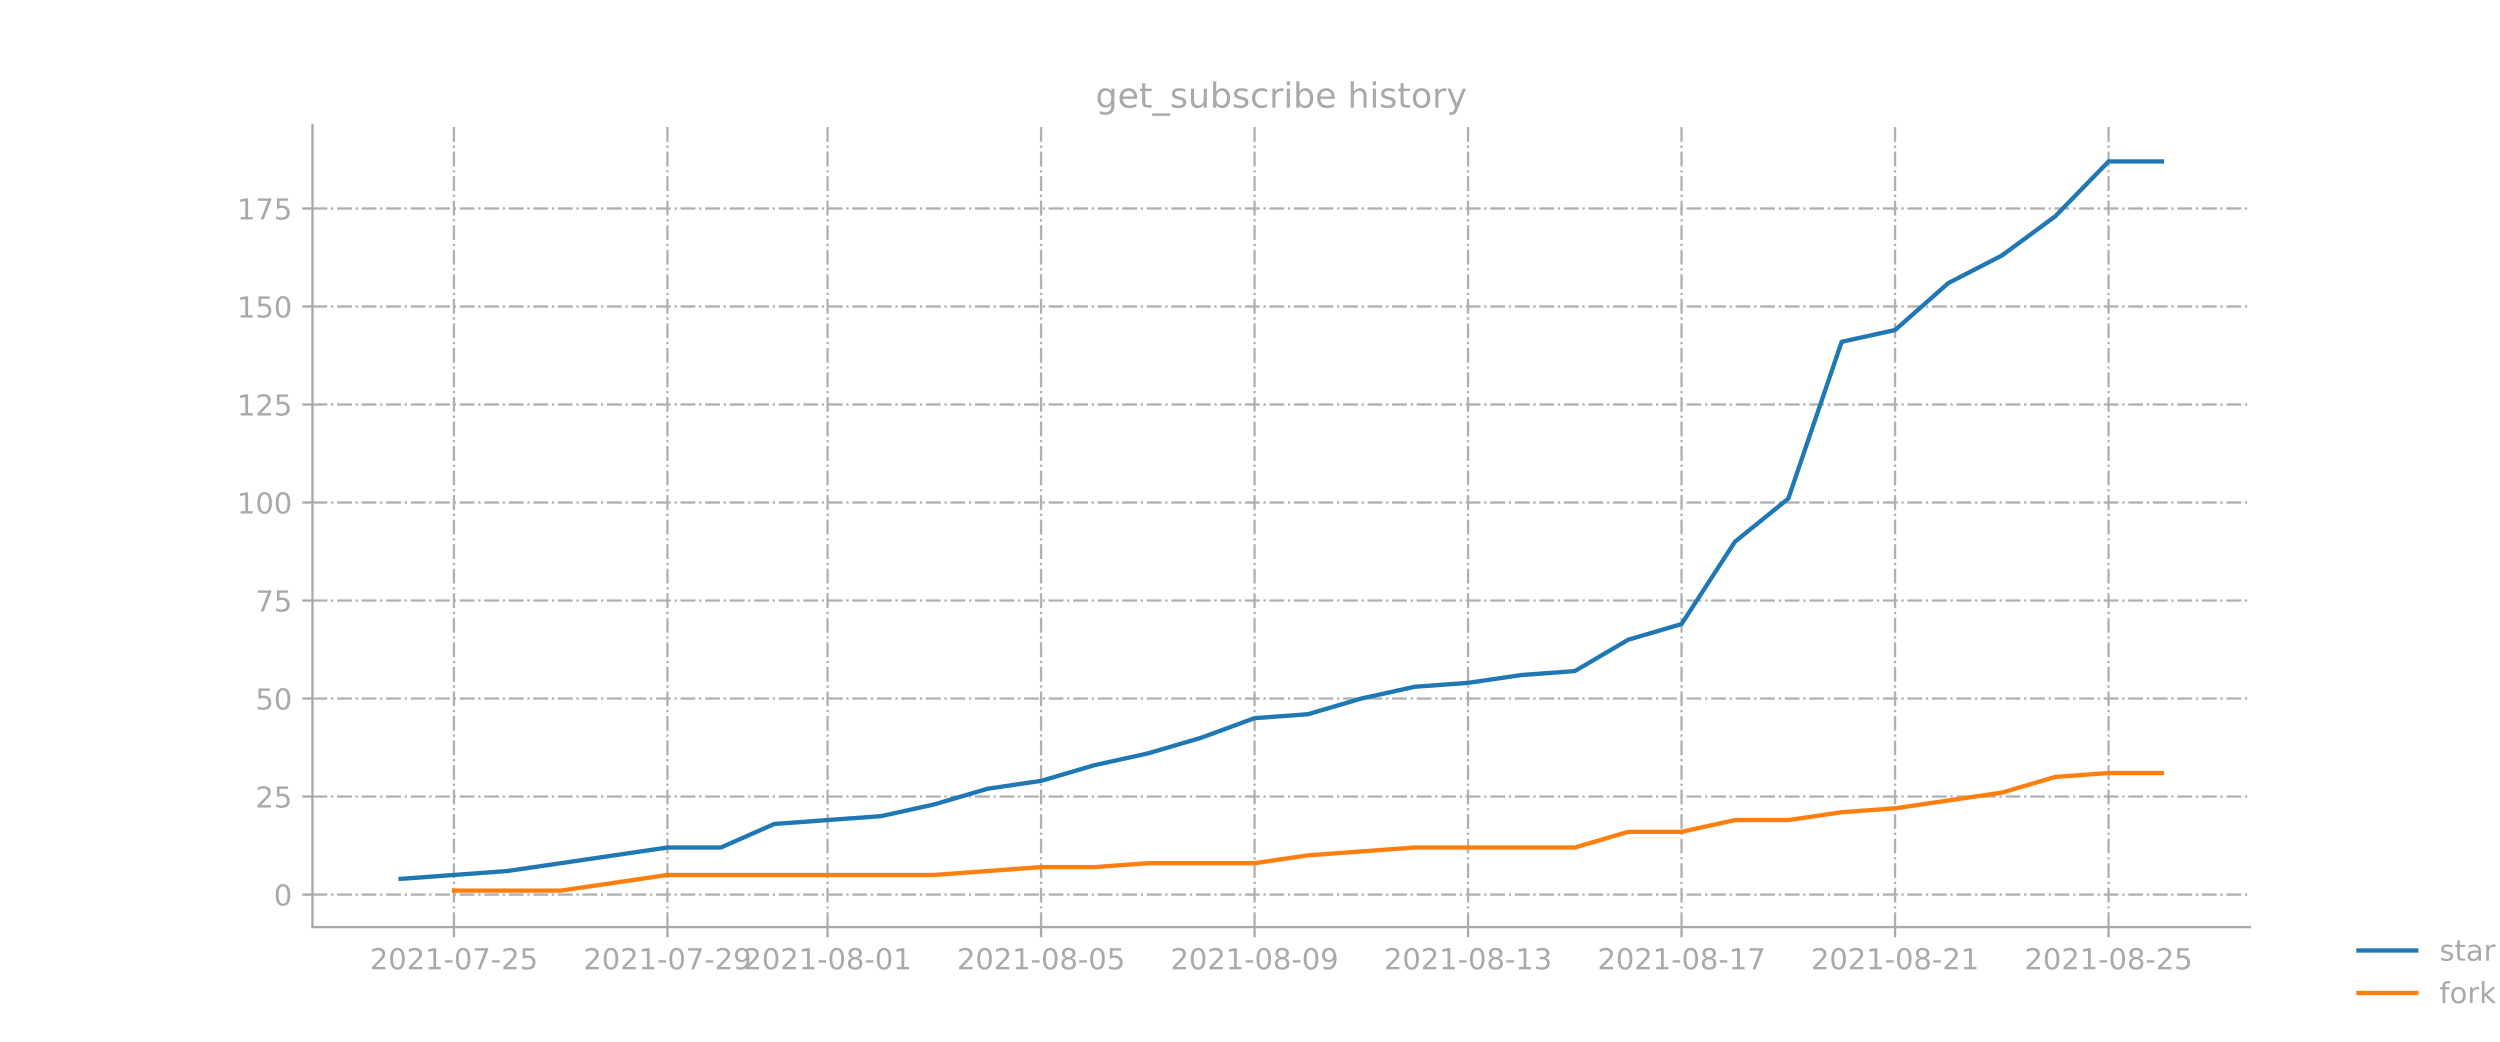
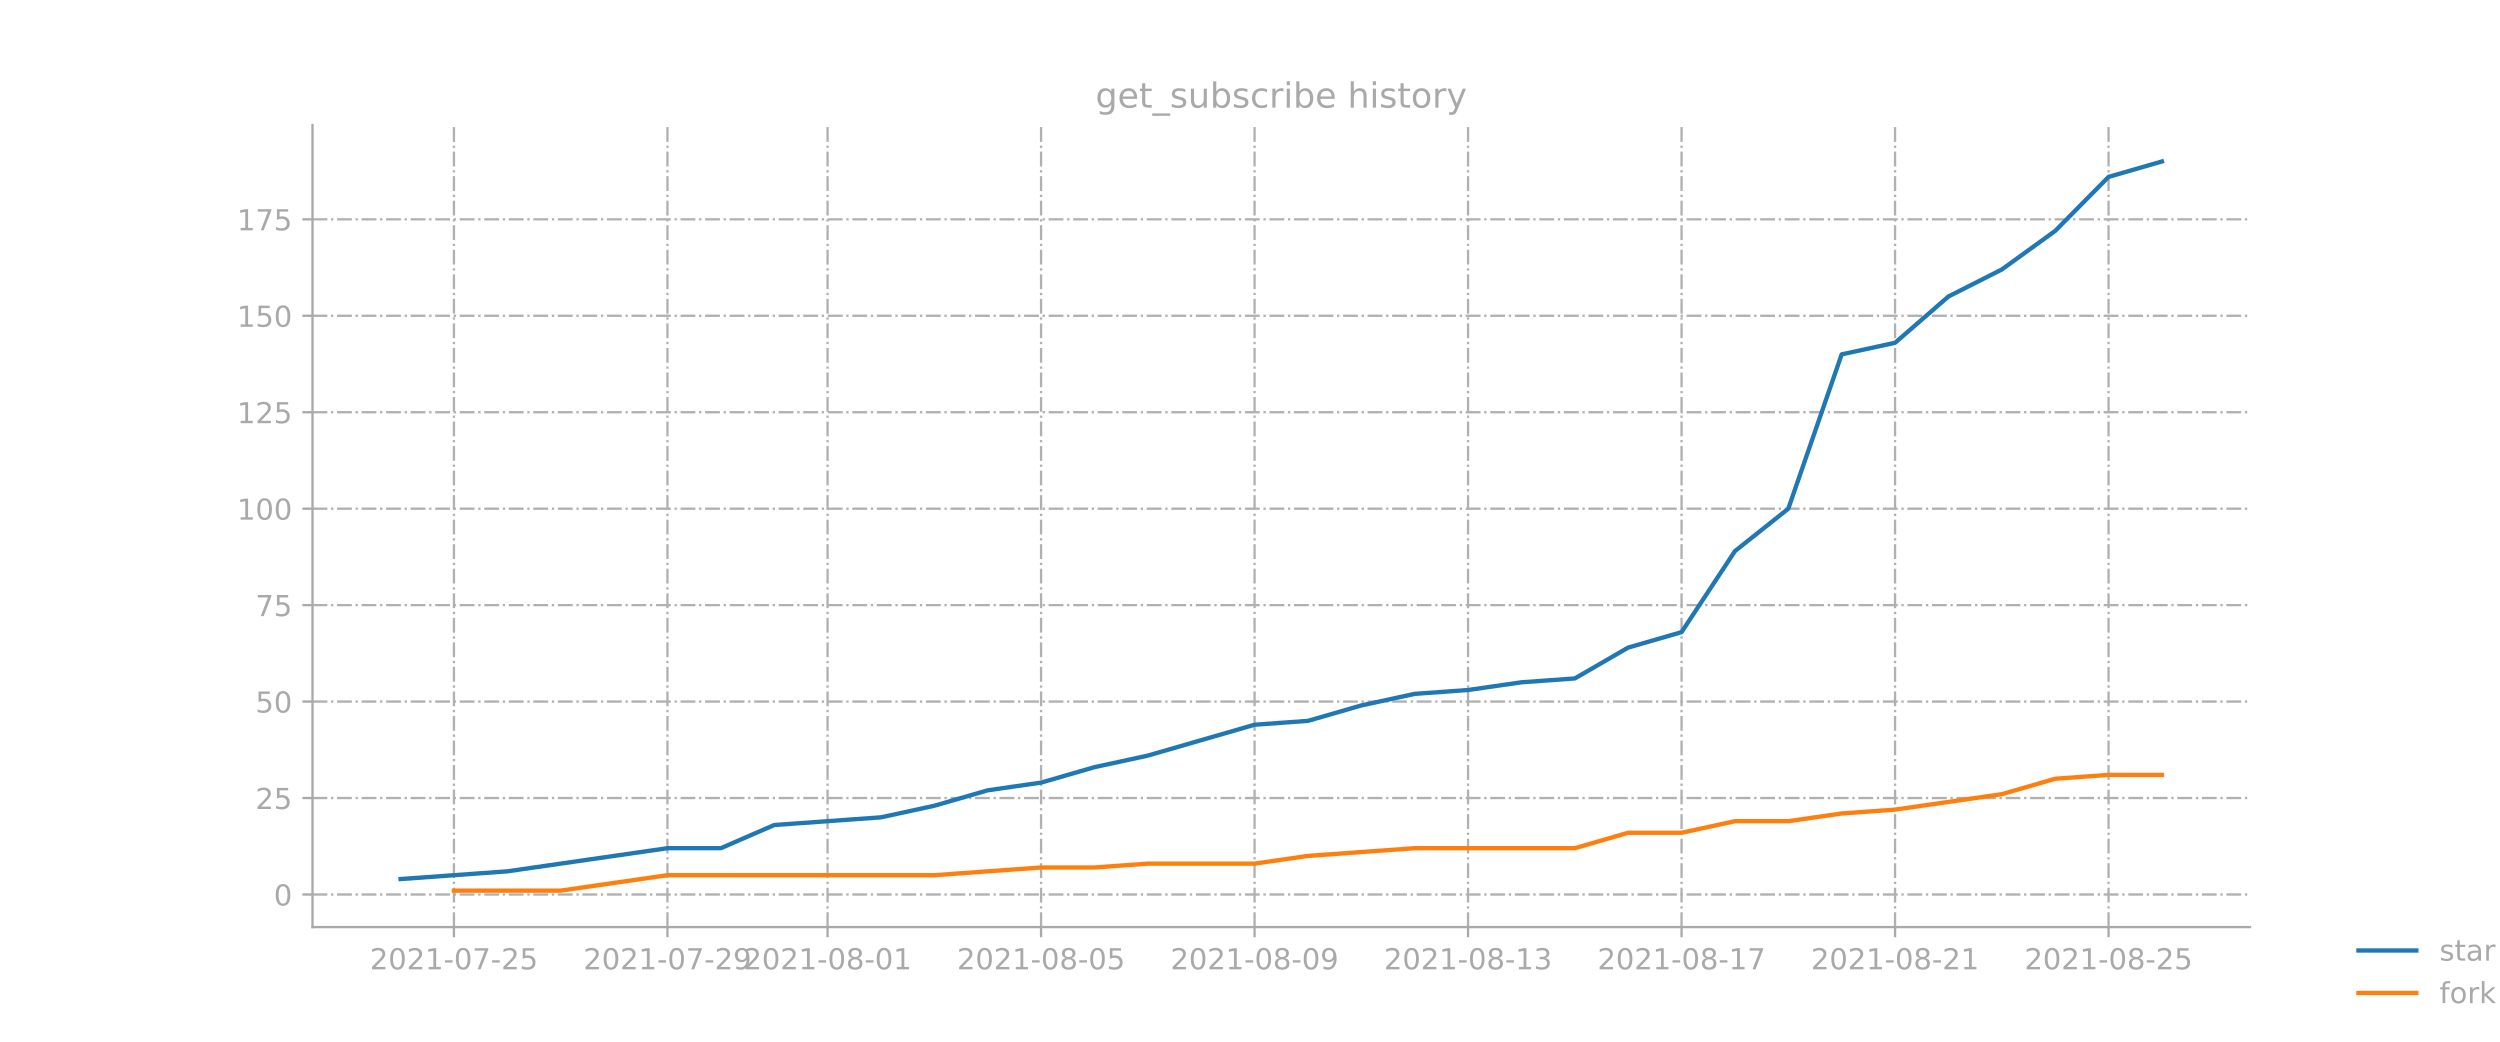
<svg xmlns="http://www.w3.org/2000/svg" xmlns:xlink="http://www.w3.org/1999/xlink" height="360pt" version="1.1" viewBox="0 0 864 360" width="864pt">
  <defs>
    <style type="text/css">*{stroke-linecap:butt;stroke-linejoin:round;}</style>
  </defs>
  <g id="figure_1">
    <g id="patch_1">
      <path d="M 0 360  L 864 360  L 864 0  L 0 0  z " style="fill:none;opacity:0;" />
    </g>
    <g id="axes_1">
      <g id="patch_2">
        <path d="M 108 320.4  L 777.6 320.4  L 777.6 43.2  L 108 43.2  z " style="fill:none;opacity:0;" />
      </g>
      <g id="matplotlib.axis_1">
        <g id="xtick_1">
          <g id="line2d_1">
-             <path clip-path="url(#p7a72e99bfc)" d="M 156.883 320.4  L 156.883 43.2  " style="fill:none;stroke:#b0b0b0;stroke-dasharray:5.12,1.28,0.8,1.28;stroke-dashoffset:0;stroke-width:0.8;" />
+             <path clip-path="url(#p83b223bb72)" d="M 156.883 320.4  L 156.883 43.2  " style="fill:none;stroke:#b0b0b0;stroke-dasharray:5.12,1.28,0.8,1.28;stroke-dashoffset:0;stroke-width:0.8;" />
          </g>
          <g id="line2d_2">
            <defs>
-               <path d="M 0 0  L 0 3.5  " id="mf88d650ae5" style="stroke:#a9a9a9;stroke-width:0.8;" />
+               <path d="M 0 0  L 0 3.5  " id="m79315381bb" style="stroke:#a9a9a9;stroke-width:0.8;" />
            </defs>
            <g>
-               <use style="fill:#a9a9a9;stroke:#a9a9a9;stroke-width:0.8;" x="156.883" xlink:href="#mf88d650ae5" y="320.4" />
+               <use style="fill:#a9a9a9;stroke:#a9a9a9;stroke-width:0.8;" x="156.883" xlink:href="#m79315381bb" y="320.4" />
            </g>
          </g>
          <g id="text_1">
            <g style="fill:#a9a9a9;" transform="translate(127.8248 334.9984)scale(0.1 -0.1)">
              <defs>
                <path d="M 1228 531  L 3431 531  L 3431 0  L 469 0  L 469 531  Q 828 903 1448 1529  Q 2069 2156 2228 2338  Q 2531 2678 2651 2914  Q 2772 3150 2772 3378  Q 2772 3750 2511 3984  Q 2250 4219 1831 4219  Q 1534 4219 1204 4116  Q 875 4013 500 3803  L 500 4441  Q 881 4594 1212 4672  Q 1544 4750 1819 4750  Q 2544 4750 2975 4387  Q 3406 4025 3406 3419  Q 3406 3131 3298 2873  Q 3191 2616 2906 2266  Q 2828 2175 2409 1742  Q 1991 1309 1228 531  z " id="DejaVuSans-32" transform="scale(0.015625)" />
                <path d="M 2034 4250  Q 1547 4250 1301 3770  Q 1056 3291 1056 2328  Q 1056 1369 1301 889  Q 1547 409 2034 409  Q 2525 409 2770 889  Q 3016 1369 3016 2328  Q 3016 3291 2770 3770  Q 2525 4250 2034 4250  z M 2034 4750  Q 2819 4750 3233 4129  Q 3647 3509 3647 2328  Q 3647 1150 3233 529  Q 2819 -91 2034 -91  Q 1250 -91 836 529  Q 422 1150 422 2328  Q 422 3509 836 4129  Q 1250 4750 2034 4750  z " id="DejaVuSans-30" transform="scale(0.015625)" />
                <path d="M 794 531  L 1825 531  L 1825 4091  L 703 3866  L 703 4441  L 1819 4666  L 2450 4666  L 2450 531  L 3481 531  L 3481 0  L 794 0  L 794 531  z " id="DejaVuSans-31" transform="scale(0.015625)" />
                <path d="M 313 2009  L 1997 2009  L 1997 1497  L 313 1497  L 313 2009  z " id="DejaVuSans-2d" transform="scale(0.015625)" />
                <path d="M 525 4666  L 3525 4666  L 3525 4397  L 1831 0  L 1172 0  L 2766 4134  L 525 4134  L 525 4666  z " id="DejaVuSans-37" transform="scale(0.015625)" />
                <path d="M 691 4666  L 3169 4666  L 3169 4134  L 1269 4134  L 1269 2991  Q 1406 3038 1543 3061  Q 1681 3084 1819 3084  Q 2600 3084 3056 2656  Q 3513 2228 3513 1497  Q 3513 744 3044 326  Q 2575 -91 1722 -91  Q 1428 -91 1123 -41  Q 819 9 494 109  L 494 744  Q 775 591 1075 516  Q 1375 441 1709 441  Q 2250 441 2565 725  Q 2881 1009 2881 1497  Q 2881 1984 2565 2268  Q 2250 2553 1709 2553  Q 1456 2553 1204 2497  Q 953 2441 691 2322  L 691 4666  z " id="DejaVuSans-35" transform="scale(0.015625)" />
              </defs>
              <use xlink:href="#DejaVuSans-32" />
              <use x="63.623" xlink:href="#DejaVuSans-30" />
              <use x="127.246" xlink:href="#DejaVuSans-32" />
              <use x="190.869" xlink:href="#DejaVuSans-31" />
              <use x="254.492" xlink:href="#DejaVuSans-2d" />
              <use x="290.576" xlink:href="#DejaVuSans-30" />
              <use x="354.199" xlink:href="#DejaVuSans-37" />
              <use x="417.822" xlink:href="#DejaVuSans-2d" />
              <use x="453.906" xlink:href="#DejaVuSans-32" />
              <use x="517.529" xlink:href="#DejaVuSans-35" />
            </g>
          </g>
        </g>
        <g id="xtick_2">
          <g id="line2d_3">
-             <path clip-path="url(#p7a72e99bfc)" d="M 230.668 320.4  L 230.668 43.2  " style="fill:none;stroke:#b0b0b0;stroke-dasharray:5.12,1.28,0.8,1.28;stroke-dashoffset:0;stroke-width:0.8;" />
+             <path clip-path="url(#p83b223bb72)" d="M 230.668 320.4  L 230.668 43.2  " style="fill:none;stroke:#b0b0b0;stroke-dasharray:5.12,1.28,0.8,1.28;stroke-dashoffset:0;stroke-width:0.8;" />
          </g>
          <g id="line2d_4">
            <g>
-               <use style="fill:#a9a9a9;stroke:#a9a9a9;stroke-width:0.8;" x="230.668" xlink:href="#mf88d650ae5" y="320.4" />
+               <use style="fill:#a9a9a9;stroke:#a9a9a9;stroke-width:0.8;" x="230.668" xlink:href="#m79315381bb" y="320.4" />
            </g>
          </g>
          <g id="text_2">
            <g style="fill:#a9a9a9;" transform="translate(201.61 334.9984)scale(0.1 -0.1)">
              <defs>
                <path d="M 703 97  L 703 672  Q 941 559 1184 500  Q 1428 441 1663 441  Q 2288 441 2617 861  Q 2947 1281 2994 2138  Q 2813 1869 2534 1725  Q 2256 1581 1919 1581  Q 1219 1581 811 2004  Q 403 2428 403 3163  Q 403 3881 828 4315  Q 1253 4750 1959 4750  Q 2769 4750 3195 4129  Q 3622 3509 3622 2328  Q 3622 1225 3098 567  Q 2575 -91 1691 -91  Q 1453 -91 1209 -44  Q 966 3 703 97  z M 1959 2075  Q 2384 2075 2632 2365  Q 2881 2656 2881 3163  Q 2881 3666 2632 3958  Q 2384 4250 1959 4250  Q 1534 4250 1286 3958  Q 1038 3666 1038 3163  Q 1038 2656 1286 2365  Q 1534 2075 1959 2075  z " id="DejaVuSans-39" transform="scale(0.015625)" />
              </defs>
              <use xlink:href="#DejaVuSans-32" />
              <use x="63.623" xlink:href="#DejaVuSans-30" />
              <use x="127.246" xlink:href="#DejaVuSans-32" />
              <use x="190.869" xlink:href="#DejaVuSans-31" />
              <use x="254.492" xlink:href="#DejaVuSans-2d" />
              <use x="290.576" xlink:href="#DejaVuSans-30" />
              <use x="354.199" xlink:href="#DejaVuSans-37" />
              <use x="417.822" xlink:href="#DejaVuSans-2d" />
              <use x="453.906" xlink:href="#DejaVuSans-32" />
              <use x="517.529" xlink:href="#DejaVuSans-39" />
            </g>
          </g>
        </g>
        <g id="xtick_3">
          <g id="line2d_5">
-             <path clip-path="url(#p7a72e99bfc)" d="M 286.007 320.4  L 286.007 43.2  " style="fill:none;stroke:#b0b0b0;stroke-dasharray:5.12,1.28,0.8,1.28;stroke-dashoffset:0;stroke-width:0.8;" />
+             <path clip-path="url(#p83b223bb72)" d="M 286.007 320.4  L 286.007 43.2  " style="fill:none;stroke:#b0b0b0;stroke-dasharray:5.12,1.28,0.8,1.28;stroke-dashoffset:0;stroke-width:0.8;" />
          </g>
          <g id="line2d_6">
            <g>
-               <use style="fill:#a9a9a9;stroke:#a9a9a9;stroke-width:0.8;" x="286.007" xlink:href="#mf88d650ae5" y="320.4" />
+               <use style="fill:#a9a9a9;stroke:#a9a9a9;stroke-width:0.8;" x="286.007" xlink:href="#m79315381bb" y="320.4" />
            </g>
          </g>
          <g id="text_3">
            <g style="fill:#a9a9a9;" transform="translate(256.9488 334.9984)scale(0.1 -0.1)">
              <defs>
                <path d="M 2034 2216  Q 1584 2216 1326 1975  Q 1069 1734 1069 1313  Q 1069 891 1326 650  Q 1584 409 2034 409  Q 2484 409 2743 651  Q 3003 894 3003 1313  Q 3003 1734 2745 1975  Q 2488 2216 2034 2216  z M 1403 2484  Q 997 2584 770 2862  Q 544 3141 544 3541  Q 544 4100 942 4425  Q 1341 4750 2034 4750  Q 2731 4750 3128 4425  Q 3525 4100 3525 3541  Q 3525 3141 3298 2862  Q 3072 2584 2669 2484  Q 3125 2378 3379 2068  Q 3634 1759 3634 1313  Q 3634 634 3220 271  Q 2806 -91 2034 -91  Q 1263 -91 848 271  Q 434 634 434 1313  Q 434 1759 690 2068  Q 947 2378 1403 2484  z M 1172 3481  Q 1172 3119 1398 2916  Q 1625 2713 2034 2713  Q 2441 2713 2670 2916  Q 2900 3119 2900 3481  Q 2900 3844 2670 4047  Q 2441 4250 2034 4250  Q 1625 4250 1398 4047  Q 1172 3844 1172 3481  z " id="DejaVuSans-38" transform="scale(0.015625)" />
              </defs>
              <use xlink:href="#DejaVuSans-32" />
              <use x="63.623" xlink:href="#DejaVuSans-30" />
              <use x="127.246" xlink:href="#DejaVuSans-32" />
              <use x="190.869" xlink:href="#DejaVuSans-31" />
              <use x="254.492" xlink:href="#DejaVuSans-2d" />
              <use x="290.576" xlink:href="#DejaVuSans-30" />
              <use x="354.199" xlink:href="#DejaVuSans-38" />
              <use x="417.822" xlink:href="#DejaVuSans-2d" />
              <use x="453.906" xlink:href="#DejaVuSans-30" />
              <use x="517.529" xlink:href="#DejaVuSans-31" />
            </g>
          </g>
        </g>
        <g id="xtick_4">
          <g id="line2d_7">
-             <path clip-path="url(#p7a72e99bfc)" d="M 359.792 320.4  L 359.792 43.2  " style="fill:none;stroke:#b0b0b0;stroke-dasharray:5.12,1.28,0.8,1.28;stroke-dashoffset:0;stroke-width:0.8;" />
+             <path clip-path="url(#p83b223bb72)" d="M 359.792 320.4  L 359.792 43.2  " style="fill:none;stroke:#b0b0b0;stroke-dasharray:5.12,1.28,0.8,1.28;stroke-dashoffset:0;stroke-width:0.8;" />
          </g>
          <g id="line2d_8">
            <g>
-               <use style="fill:#a9a9a9;stroke:#a9a9a9;stroke-width:0.8;" x="359.792" xlink:href="#mf88d650ae5" y="320.4" />
+               <use style="fill:#a9a9a9;stroke:#a9a9a9;stroke-width:0.8;" x="359.792" xlink:href="#m79315381bb" y="320.4" />
            </g>
          </g>
          <g id="text_4">
            <g style="fill:#a9a9a9;" transform="translate(330.7339 334.9984)scale(0.1 -0.1)">
              <use xlink:href="#DejaVuSans-32" />
              <use x="63.623" xlink:href="#DejaVuSans-30" />
              <use x="127.246" xlink:href="#DejaVuSans-32" />
              <use x="190.869" xlink:href="#DejaVuSans-31" />
              <use x="254.492" xlink:href="#DejaVuSans-2d" />
              <use x="290.576" xlink:href="#DejaVuSans-30" />
              <use x="354.199" xlink:href="#DejaVuSans-38" />
              <use x="417.822" xlink:href="#DejaVuSans-2d" />
              <use x="453.906" xlink:href="#DejaVuSans-30" />
              <use x="517.529" xlink:href="#DejaVuSans-35" />
            </g>
          </g>
        </g>
        <g id="xtick_5">
          <g id="line2d_9">
-             <path clip-path="url(#p7a72e99bfc)" d="M 433.577 320.4  L 433.577 43.2  " style="fill:none;stroke:#b0b0b0;stroke-dasharray:5.12,1.28,0.8,1.28;stroke-dashoffset:0;stroke-width:0.8;" />
+             <path clip-path="url(#p83b223bb72)" d="M 433.577 320.4  L 433.577 43.2  " style="fill:none;stroke:#b0b0b0;stroke-dasharray:5.12,1.28,0.8,1.28;stroke-dashoffset:0;stroke-width:0.8;" />
          </g>
          <g id="line2d_10">
            <g>
-               <use style="fill:#a9a9a9;stroke:#a9a9a9;stroke-width:0.8;" x="433.577" xlink:href="#mf88d650ae5" y="320.4" />
+               <use style="fill:#a9a9a9;stroke:#a9a9a9;stroke-width:0.8;" x="433.577" xlink:href="#m79315381bb" y="320.4" />
            </g>
          </g>
          <g id="text_5">
            <g style="fill:#a9a9a9;" transform="translate(404.519 334.9984)scale(0.1 -0.1)">
              <use xlink:href="#DejaVuSans-32" />
              <use x="63.623" xlink:href="#DejaVuSans-30" />
              <use x="127.246" xlink:href="#DejaVuSans-32" />
              <use x="190.869" xlink:href="#DejaVuSans-31" />
              <use x="254.492" xlink:href="#DejaVuSans-2d" />
              <use x="290.576" xlink:href="#DejaVuSans-30" />
              <use x="354.199" xlink:href="#DejaVuSans-38" />
              <use x="417.822" xlink:href="#DejaVuSans-2d" />
              <use x="453.906" xlink:href="#DejaVuSans-30" />
              <use x="517.529" xlink:href="#DejaVuSans-39" />
            </g>
          </g>
        </g>
        <g id="xtick_6">
          <g id="line2d_11">
-             <path clip-path="url(#p7a72e99bfc)" d="M 507.362 320.4  L 507.362 43.2  " style="fill:none;stroke:#b0b0b0;stroke-dasharray:5.12,1.28,0.8,1.28;stroke-dashoffset:0;stroke-width:0.8;" />
+             <path clip-path="url(#p83b223bb72)" d="M 507.362 320.4  L 507.362 43.2  " style="fill:none;stroke:#b0b0b0;stroke-dasharray:5.12,1.28,0.8,1.28;stroke-dashoffset:0;stroke-width:0.8;" />
          </g>
          <g id="line2d_12">
            <g>
-               <use style="fill:#a9a9a9;stroke:#a9a9a9;stroke-width:0.8;" x="507.362" xlink:href="#mf88d650ae5" y="320.4" />
+               <use style="fill:#a9a9a9;stroke:#a9a9a9;stroke-width:0.8;" x="507.362" xlink:href="#m79315381bb" y="320.4" />
            </g>
          </g>
          <g id="text_6">
            <g style="fill:#a9a9a9;" transform="translate(478.3042 334.9984)scale(0.1 -0.1)">
              <defs>
                <path d="M 2597 2516  Q 3050 2419 3304 2112  Q 3559 1806 3559 1356  Q 3559 666 3084 287  Q 2609 -91 1734 -91  Q 1441 -91 1130 -33  Q 819 25 488 141  L 488 750  Q 750 597 1062 519  Q 1375 441 1716 441  Q 2309 441 2620 675  Q 2931 909 2931 1356  Q 2931 1769 2642 2001  Q 2353 2234 1838 2234  L 1294 2234  L 1294 2753  L 1863 2753  Q 2328 2753 2575 2939  Q 2822 3125 2822 3475  Q 2822 3834 2567 4026  Q 2313 4219 1838 4219  Q 1578 4219 1281 4162  Q 984 4106 628 3988  L 628 4550  Q 988 4650 1302 4700  Q 1616 4750 1894 4750  Q 2613 4750 3031 4423  Q 3450 4097 3450 3541  Q 3450 3153 3228 2886  Q 3006 2619 2597 2516  z " id="DejaVuSans-33" transform="scale(0.015625)" />
              </defs>
              <use xlink:href="#DejaVuSans-32" />
              <use x="63.623" xlink:href="#DejaVuSans-30" />
              <use x="127.246" xlink:href="#DejaVuSans-32" />
              <use x="190.869" xlink:href="#DejaVuSans-31" />
              <use x="254.492" xlink:href="#DejaVuSans-2d" />
              <use x="290.576" xlink:href="#DejaVuSans-30" />
              <use x="354.199" xlink:href="#DejaVuSans-38" />
              <use x="417.822" xlink:href="#DejaVuSans-2d" />
              <use x="453.906" xlink:href="#DejaVuSans-31" />
              <use x="517.529" xlink:href="#DejaVuSans-33" />
            </g>
          </g>
        </g>
        <g id="xtick_7">
          <g id="line2d_13">
-             <path clip-path="url(#p7a72e99bfc)" d="M 581.147 320.4  L 581.147 43.2  " style="fill:none;stroke:#b0b0b0;stroke-dasharray:5.12,1.28,0.8,1.28;stroke-dashoffset:0;stroke-width:0.8;" />
+             <path clip-path="url(#p83b223bb72)" d="M 581.147 320.4  L 581.147 43.2  " style="fill:none;stroke:#b0b0b0;stroke-dasharray:5.12,1.28,0.8,1.28;stroke-dashoffset:0;stroke-width:0.8;" />
          </g>
          <g id="line2d_14">
            <g>
-               <use style="fill:#a9a9a9;stroke:#a9a9a9;stroke-width:0.8;" x="581.147" xlink:href="#mf88d650ae5" y="320.4" />
+               <use style="fill:#a9a9a9;stroke:#a9a9a9;stroke-width:0.8;" x="581.147" xlink:href="#m79315381bb" y="320.4" />
            </g>
          </g>
          <g id="text_7">
            <g style="fill:#a9a9a9;" transform="translate(552.0893 334.9984)scale(0.1 -0.1)">
              <use xlink:href="#DejaVuSans-32" />
              <use x="63.623" xlink:href="#DejaVuSans-30" />
              <use x="127.246" xlink:href="#DejaVuSans-32" />
              <use x="190.869" xlink:href="#DejaVuSans-31" />
              <use x="254.492" xlink:href="#DejaVuSans-2d" />
              <use x="290.576" xlink:href="#DejaVuSans-30" />
              <use x="354.199" xlink:href="#DejaVuSans-38" />
              <use x="417.822" xlink:href="#DejaVuSans-2d" />
              <use x="453.906" xlink:href="#DejaVuSans-31" />
              <use x="517.529" xlink:href="#DejaVuSans-37" />
            </g>
          </g>
        </g>
        <g id="xtick_8">
          <g id="line2d_15">
-             <path clip-path="url(#p7a72e99bfc)" d="M 654.932 320.4  L 654.932 43.2  " style="fill:none;stroke:#b0b0b0;stroke-dasharray:5.12,1.28,0.8,1.28;stroke-dashoffset:0;stroke-width:0.8;" />
+             <path clip-path="url(#p83b223bb72)" d="M 654.932 320.4  L 654.932 43.2  " style="fill:none;stroke:#b0b0b0;stroke-dasharray:5.12,1.28,0.8,1.28;stroke-dashoffset:0;stroke-width:0.8;" />
          </g>
          <g id="line2d_16">
            <g>
-               <use style="fill:#a9a9a9;stroke:#a9a9a9;stroke-width:0.8;" x="654.932" xlink:href="#mf88d650ae5" y="320.4" />
+               <use style="fill:#a9a9a9;stroke:#a9a9a9;stroke-width:0.8;" x="654.932" xlink:href="#m79315381bb" y="320.4" />
            </g>
          </g>
          <g id="text_8">
            <g style="fill:#a9a9a9;" transform="translate(625.8744 334.9984)scale(0.1 -0.1)">
              <use xlink:href="#DejaVuSans-32" />
              <use x="63.623" xlink:href="#DejaVuSans-30" />
              <use x="127.246" xlink:href="#DejaVuSans-32" />
              <use x="190.869" xlink:href="#DejaVuSans-31" />
              <use x="254.492" xlink:href="#DejaVuSans-2d" />
              <use x="290.576" xlink:href="#DejaVuSans-30" />
              <use x="354.199" xlink:href="#DejaVuSans-38" />
              <use x="417.822" xlink:href="#DejaVuSans-2d" />
              <use x="453.906" xlink:href="#DejaVuSans-32" />
              <use x="517.529" xlink:href="#DejaVuSans-31" />
            </g>
          </g>
        </g>
        <g id="xtick_9">
          <g id="line2d_17">
-             <path clip-path="url(#p7a72e99bfc)" d="M 728.717 320.4  L 728.717 43.2  " style="fill:none;stroke:#b0b0b0;stroke-dasharray:5.12,1.28,0.8,1.28;stroke-dashoffset:0;stroke-width:0.8;" />
+             <path clip-path="url(#p83b223bb72)" d="M 728.717 320.4  L 728.717 43.2  " style="fill:none;stroke:#b0b0b0;stroke-dasharray:5.12,1.28,0.8,1.28;stroke-dashoffset:0;stroke-width:0.8;" />
          </g>
          <g id="line2d_18">
            <g>
-               <use style="fill:#a9a9a9;stroke:#a9a9a9;stroke-width:0.8;" x="728.717" xlink:href="#mf88d650ae5" y="320.4" />
+               <use style="fill:#a9a9a9;stroke:#a9a9a9;stroke-width:0.8;" x="728.717" xlink:href="#m79315381bb" y="320.4" />
            </g>
          </g>
          <g id="text_9">
            <g style="fill:#a9a9a9;" transform="translate(699.6595 334.9984)scale(0.1 -0.1)">
              <use xlink:href="#DejaVuSans-32" />
              <use x="63.623" xlink:href="#DejaVuSans-30" />
              <use x="127.246" xlink:href="#DejaVuSans-32" />
              <use x="190.869" xlink:href="#DejaVuSans-31" />
              <use x="254.492" xlink:href="#DejaVuSans-2d" />
              <use x="290.576" xlink:href="#DejaVuSans-30" />
              <use x="354.199" xlink:href="#DejaVuSans-38" />
              <use x="417.822" xlink:href="#DejaVuSans-2d" />
              <use x="453.906" xlink:href="#DejaVuSans-32" />
              <use x="517.529" xlink:href="#DejaVuSans-35" />
            </g>
          </g>
        </g>
      </g>
      <g id="matplotlib.axis_2">
        <g id="ytick_1">
          <g id="line2d_19">
-             <path clip-path="url(#p7a72e99bfc)" d="M 108 309.155  L 777.6 309.155  " style="fill:none;stroke:#b0b0b0;stroke-dasharray:5.12,1.28,0.8,1.28;stroke-dashoffset:0;stroke-width:0.8;" />
+             <path clip-path="url(#p83b223bb72)" d="M 108 309.133  L 777.6 309.133  " style="fill:none;stroke:#b0b0b0;stroke-dasharray:5.12,1.28,0.8,1.28;stroke-dashoffset:0;stroke-width:0.8;" />
          </g>
          <g id="line2d_20">
            <defs>
-               <path d="M 0 0  L -3.5 0  " id="mcc7fae1562" style="stroke:#a9a9a9;stroke-width:0.8;" />
+               <path d="M 0 0  L -3.5 0  " id="m5816557383" style="stroke:#a9a9a9;stroke-width:0.8;" />
            </defs>
            <g>
-               <use style="fill:#a9a9a9;stroke:#a9a9a9;stroke-width:0.8;" x="108" xlink:href="#mcc7fae1562" y="309.155" />
+               <use style="fill:#a9a9a9;stroke:#a9a9a9;stroke-width:0.8;" x="108" xlink:href="#m5816557383" y="309.133" />
            </g>
          </g>
          <g id="text_10">
-             <g style="fill:#a9a9a9;" transform="translate(94.6375 312.9541)scale(0.1 -0.1)">
+             <g style="fill:#a9a9a9;" transform="translate(94.6375 312.9326)scale(0.1 -0.1)">
              <use xlink:href="#DejaVuSans-30" />
            </g>
          </g>
        </g>
        <g id="ytick_2">
          <g id="line2d_21">
-             <path clip-path="url(#p7a72e99bfc)" d="M 108 275.284  L 777.6 275.284  " style="fill:none;stroke:#b0b0b0;stroke-dasharray:5.12,1.28,0.8,1.28;stroke-dashoffset:0;stroke-width:0.8;" />
+             <path clip-path="url(#p83b223bb72)" d="M 108 275.8  L 777.6 275.8  " style="fill:none;stroke:#b0b0b0;stroke-dasharray:5.12,1.28,0.8,1.28;stroke-dashoffset:0;stroke-width:0.8;" />
          </g>
          <g id="line2d_22">
            <g>
-               <use style="fill:#a9a9a9;stroke:#a9a9a9;stroke-width:0.8;" x="108" xlink:href="#mcc7fae1562" y="275.284" />
+               <use style="fill:#a9a9a9;stroke:#a9a9a9;stroke-width:0.8;" x="108" xlink:href="#m5816557383" y="275.8" />
            </g>
          </g>
          <g id="text_11">
-             <g style="fill:#a9a9a9;" transform="translate(88.275 279.0831)scale(0.1 -0.1)">
+             <g style="fill:#a9a9a9;" transform="translate(88.275 279.5992)scale(0.1 -0.1)">
              <use xlink:href="#DejaVuSans-32" />
              <use x="63.623" xlink:href="#DejaVuSans-35" />
            </g>
          </g>
        </g>
        <g id="ytick_3">
          <g id="line2d_23">
-             <path clip-path="url(#p7a72e99bfc)" d="M 108 241.413  L 777.6 241.413  " style="fill:none;stroke:#b0b0b0;stroke-dasharray:5.12,1.28,0.8,1.28;stroke-dashoffset:0;stroke-width:0.8;" />
+             <path clip-path="url(#p83b223bb72)" d="M 108 242.467  L 777.6 242.467  " style="fill:none;stroke:#b0b0b0;stroke-dasharray:5.12,1.28,0.8,1.28;stroke-dashoffset:0;stroke-width:0.8;" />
          </g>
          <g id="line2d_24">
            <g>
-               <use style="fill:#a9a9a9;stroke:#a9a9a9;stroke-width:0.8;" x="108" xlink:href="#mcc7fae1562" y="241.413" />
+               <use style="fill:#a9a9a9;stroke:#a9a9a9;stroke-width:0.8;" x="108" xlink:href="#m5816557383" y="242.467" />
            </g>
          </g>
          <g id="text_12">
-             <g style="fill:#a9a9a9;" transform="translate(88.275 245.2121)scale(0.1 -0.1)">
+             <g style="fill:#a9a9a9;" transform="translate(88.275 246.2659)scale(0.1 -0.1)">
              <use xlink:href="#DejaVuSans-35" />
              <use x="63.623" xlink:href="#DejaVuSans-30" />
            </g>
          </g>
        </g>
        <g id="ytick_4">
          <g id="line2d_25">
-             <path clip-path="url(#p7a72e99bfc)" d="M 108 207.542  L 777.6 207.542  " style="fill:none;stroke:#b0b0b0;stroke-dasharray:5.12,1.28,0.8,1.28;stroke-dashoffset:0;stroke-width:0.8;" />
+             <path clip-path="url(#p83b223bb72)" d="M 108 209.133  L 777.6 209.133  " style="fill:none;stroke:#b0b0b0;stroke-dasharray:5.12,1.28,0.8,1.28;stroke-dashoffset:0;stroke-width:0.8;" />
          </g>
          <g id="line2d_26">
            <g>
-               <use style="fill:#a9a9a9;stroke:#a9a9a9;stroke-width:0.8;" x="108" xlink:href="#mcc7fae1562" y="207.542" />
+               <use style="fill:#a9a9a9;stroke:#a9a9a9;stroke-width:0.8;" x="108" xlink:href="#m5816557383" y="209.133" />
            </g>
          </g>
          <g id="text_13">
-             <g style="fill:#a9a9a9;" transform="translate(88.275 211.3412)scale(0.1 -0.1)">
+             <g style="fill:#a9a9a9;" transform="translate(88.275 212.9326)scale(0.1 -0.1)">
              <use xlink:href="#DejaVuSans-37" />
              <use x="63.623" xlink:href="#DejaVuSans-35" />
            </g>
          </g>
        </g>
        <g id="ytick_5">
          <g id="line2d_27">
-             <path clip-path="url(#p7a72e99bfc)" d="M 108 173.671  L 777.6 173.671  " style="fill:none;stroke:#b0b0b0;stroke-dasharray:5.12,1.28,0.8,1.28;stroke-dashoffset:0;stroke-width:0.8;" />
+             <path clip-path="url(#p83b223bb72)" d="M 108 175.8  L 777.6 175.8  " style="fill:none;stroke:#b0b0b0;stroke-dasharray:5.12,1.28,0.8,1.28;stroke-dashoffset:0;stroke-width:0.8;" />
          </g>
          <g id="line2d_28">
            <g>
-               <use style="fill:#a9a9a9;stroke:#a9a9a9;stroke-width:0.8;" x="108" xlink:href="#mcc7fae1562" y="173.671" />
+               <use style="fill:#a9a9a9;stroke:#a9a9a9;stroke-width:0.8;" x="108" xlink:href="#m5816557383" y="175.8" />
            </g>
          </g>
          <g id="text_14">
-             <g style="fill:#a9a9a9;" transform="translate(81.9125 177.4702)scale(0.1 -0.1)">
+             <g style="fill:#a9a9a9;" transform="translate(81.9125 179.5992)scale(0.1 -0.1)">
              <use xlink:href="#DejaVuSans-31" />
              <use x="63.623" xlink:href="#DejaVuSans-30" />
              <use x="127.246" xlink:href="#DejaVuSans-30" />
            </g>
          </g>
        </g>
        <g id="ytick_6">
          <g id="line2d_29">
-             <path clip-path="url(#p7a72e99bfc)" d="M 108 139.8  L 777.6 139.8  " style="fill:none;stroke:#b0b0b0;stroke-dasharray:5.12,1.28,0.8,1.28;stroke-dashoffset:0;stroke-width:0.8;" />
+             <path clip-path="url(#p83b223bb72)" d="M 108 142.467  L 777.6 142.467  " style="fill:none;stroke:#b0b0b0;stroke-dasharray:5.12,1.28,0.8,1.28;stroke-dashoffset:0;stroke-width:0.8;" />
          </g>
          <g id="line2d_30">
            <g>
-               <use style="fill:#a9a9a9;stroke:#a9a9a9;stroke-width:0.8;" x="108" xlink:href="#mcc7fae1562" y="139.8" />
+               <use style="fill:#a9a9a9;stroke:#a9a9a9;stroke-width:0.8;" x="108" xlink:href="#m5816557383" y="142.467" />
            </g>
          </g>
          <g id="text_15">
-             <g style="fill:#a9a9a9;" transform="translate(81.9125 143.5992)scale(0.1 -0.1)">
+             <g style="fill:#a9a9a9;" transform="translate(81.9125 146.2659)scale(0.1 -0.1)">
              <use xlink:href="#DejaVuSans-31" />
              <use x="63.623" xlink:href="#DejaVuSans-32" />
              <use x="127.246" xlink:href="#DejaVuSans-35" />
            </g>
          </g>
        </g>
        <g id="ytick_7">
          <g id="line2d_31">
-             <path clip-path="url(#p7a72e99bfc)" d="M 108 105.929  L 777.6 105.929  " style="fill:none;stroke:#b0b0b0;stroke-dasharray:5.12,1.28,0.8,1.28;stroke-dashoffset:0;stroke-width:0.8;" />
+             <path clip-path="url(#p83b223bb72)" d="M 108 109.133  L 777.6 109.133  " style="fill:none;stroke:#b0b0b0;stroke-dasharray:5.12,1.28,0.8,1.28;stroke-dashoffset:0;stroke-width:0.8;" />
          </g>
          <g id="line2d_32">
            <g>
-               <use style="fill:#a9a9a9;stroke:#a9a9a9;stroke-width:0.8;" x="108" xlink:href="#mcc7fae1562" y="105.929" />
+               <use style="fill:#a9a9a9;stroke:#a9a9a9;stroke-width:0.8;" x="108" xlink:href="#m5816557383" y="109.133" />
            </g>
          </g>
          <g id="text_16">
-             <g style="fill:#a9a9a9;" transform="translate(81.9125 109.7283)scale(0.1 -0.1)">
+             <g style="fill:#a9a9a9;" transform="translate(81.9125 112.9326)scale(0.1 -0.1)">
              <use xlink:href="#DejaVuSans-31" />
              <use x="63.623" xlink:href="#DejaVuSans-35" />
              <use x="127.246" xlink:href="#DejaVuSans-30" />
            </g>
          </g>
        </g>
        <g id="ytick_8">
          <g id="line2d_33">
-             <path clip-path="url(#p7a72e99bfc)" d="M 108 72.058  L 777.6 72.058  " style="fill:none;stroke:#b0b0b0;stroke-dasharray:5.12,1.28,0.8,1.28;stroke-dashoffset:0;stroke-width:0.8;" />
+             <path clip-path="url(#p83b223bb72)" d="M 108 75.8  L 777.6 75.8  " style="fill:none;stroke:#b0b0b0;stroke-dasharray:5.12,1.28,0.8,1.28;stroke-dashoffset:0;stroke-width:0.8;" />
          </g>
          <g id="line2d_34">
            <g>
-               <use style="fill:#a9a9a9;stroke:#a9a9a9;stroke-width:0.8;" x="108" xlink:href="#mcc7fae1562" y="72.058" />
+               <use style="fill:#a9a9a9;stroke:#a9a9a9;stroke-width:0.8;" x="108" xlink:href="#m5816557383" y="75.8" />
            </g>
          </g>
          <g id="text_17">
-             <g style="fill:#a9a9a9;" transform="translate(81.9125 75.85728)scale(0.1 -0.1)">
+             <g style="fill:#a9a9a9;" transform="translate(81.9125 79.59922)scale(0.1 -0.1)">
              <use xlink:href="#DejaVuSans-31" />
              <use x="63.623" xlink:href="#DejaVuSans-37" />
              <use x="127.246" xlink:href="#DejaVuSans-35" />
            </g>
          </g>
        </g>
      </g>
      <g id="line2d_35">
-         <path clip-path="url(#p7a72e99bfc)" d="M 138.436 303.735  L 156.883 302.381  L 175.329 301.026  L 193.775 298.316  L 212.221 295.606  L 230.668 292.897  L 249.114 292.897  L 267.56 284.768  L 286.007 283.413  L 304.453 282.058  L 322.899 277.994  L 341.345 272.574  L 359.792 269.865  L 378.238 264.445  L 396.684 260.381  L 415.131 254.961  L 433.577 248.187  L 452.023 246.832  L 470.469 241.413  L 488.916 237.348  L 507.362 235.994  L 525.808 233.284  L 544.255 231.929  L 562.701 221.09  L 581.147 215.671  L 599.593 187.219  L 618.04 172.316  L 636.486 118.123  L 654.932 114.058  L 673.379 97.8  L 691.825 88.316  L 710.271 74.768  L 728.717 55.8  L 747.164 55.8  " style="fill:none;stroke:#1f77b4;stroke-linecap:square;stroke-width:1.5;" />
+         <path clip-path="url(#p83b223bb72)" d="M 138.436 303.8  L 156.883 302.467  L 175.329 301.133  L 193.775 298.467  L 212.221 295.8  L 230.668 293.133  L 249.114 293.133  L 267.56 285.133  L 286.007 283.8  L 304.453 282.467  L 322.899 278.467  L 341.345 273.133  L 359.792 270.467  L 378.238 265.133  L 396.684 261.133  L 415.131 255.8  L 433.577 250.467  L 452.023 249.133  L 470.469 243.8  L 488.916 239.8  L 507.362 238.467  L 525.808 235.8  L 544.255 234.467  L 562.701 223.8  L 581.147 218.467  L 599.593 190.467  L 618.04 175.8  L 636.486 122.467  L 654.932 118.467  L 673.379 102.467  L 691.825 93.133  L 710.271 79.8  L 728.717 61.133  L 747.164 55.8  " style="fill:none;stroke:#1f77b4;stroke-linecap:square;stroke-width:1.5;" />
      </g>
      <g id="line2d_36">
-         <path clip-path="url(#p7a72e99bfc)" d="M 156.883 307.8  L 175.329 307.8  L 193.775 307.8  L 212.221 305.09  L 230.668 302.381  L 249.114 302.381  L 267.56 302.381  L 286.007 302.381  L 304.453 302.381  L 322.899 302.381  L 341.345 301.026  L 359.792 299.671  L 378.238 299.671  L 396.684 298.316  L 415.131 298.316  L 433.577 298.316  L 452.023 295.606  L 470.469 294.252  L 488.916 292.897  L 507.362 292.897  L 525.808 292.897  L 544.255 292.897  L 562.701 287.477  L 581.147 287.477  L 599.593 283.413  L 618.04 283.413  L 636.486 280.703  L 654.932 279.348  L 673.379 276.639  L 691.825 273.929  L 710.271 268.51  L 728.717 267.155  L 747.164 267.155  " style="fill:none;stroke:#ff7f0e;stroke-linecap:square;stroke-width:1.5;" />
+         <path clip-path="url(#p83b223bb72)" d="M 156.883 307.8  L 175.329 307.8  L 193.775 307.8  L 212.221 305.133  L 230.668 302.467  L 249.114 302.467  L 267.56 302.467  L 286.007 302.467  L 304.453 302.467  L 322.899 302.467  L 341.345 301.133  L 359.792 299.8  L 378.238 299.8  L 396.684 298.467  L 415.131 298.467  L 433.577 298.467  L 452.023 295.8  L 470.469 294.467  L 488.916 293.133  L 507.362 293.133  L 525.808 293.133  L 544.255 293.133  L 562.701 287.8  L 581.147 287.8  L 599.593 283.8  L 618.04 283.8  L 636.486 281.133  L 654.932 279.8  L 673.379 277.133  L 691.825 274.467  L 710.271 269.133  L 728.717 267.8  L 747.164 267.8  " style="fill:none;stroke:#ff7f0e;stroke-linecap:square;stroke-width:1.5;" />
      </g>
      <g id="patch_3">
        <path d="M 108 320.4  L 108 43.2  " style="fill:none;stroke:#a9a9a9;stroke-linecap:square;stroke-linejoin:miter;stroke-width:0.8;" />
      </g>
      <g id="patch_4">
        <path d="M 777.6 320.4  L 777.6 43.2  " style="fill:none;" />
      </g>
      <g id="patch_5">
        <path d="M 108 320.4  L 777.6 320.4  " style="fill:none;stroke:#a9a9a9;stroke-linecap:square;stroke-linejoin:miter;stroke-width:0.8;" />
      </g>
      <g id="patch_6">
        <path d="M 108 43.2  L 777.6 43.2  " style="fill:none;" />
      </g>
      <g id="text_18">
        <g style="fill:#a9a9a9;" transform="translate(378.6075 37.2)scale(0.12 -0.12)">
          <defs>
            <path d="M 2906 1791  Q 2906 2416 2648 2759  Q 2391 3103 1925 3103  Q 1463 3103 1205 2759  Q 947 2416 947 1791  Q 947 1169 1205 825  Q 1463 481 1925 481  Q 2391 481 2648 825  Q 2906 1169 2906 1791  z M 3481 434  Q 3481 -459 3084 -895  Q 2688 -1331 1869 -1331  Q 1566 -1331 1297 -1286  Q 1028 -1241 775 -1147  L 775 -588  Q 1028 -725 1275 -790  Q 1522 -856 1778 -856  Q 2344 -856 2625 -561  Q 2906 -266 2906 331  L 2906 616  Q 2728 306 2450 153  Q 2172 0 1784 0  Q 1141 0 747 490  Q 353 981 353 1791  Q 353 2603 747 3093  Q 1141 3584 1784 3584  Q 2172 3584 2450 3431  Q 2728 3278 2906 2969  L 2906 3500  L 3481 3500  L 3481 434  z " id="DejaVuSans-67" transform="scale(0.015625)" />
            <path d="M 3597 1894  L 3597 1613  L 953 1613  Q 991 1019 1311 708  Q 1631 397 2203 397  Q 2534 397 2845 478  Q 3156 559 3463 722  L 3463 178  Q 3153 47 2828 -22  Q 2503 -91 2169 -91  Q 1331 -91 842 396  Q 353 884 353 1716  Q 353 2575 817 3079  Q 1281 3584 2069 3584  Q 2775 3584 3186 3129  Q 3597 2675 3597 1894  z M 3022 2063  Q 3016 2534 2758 2815  Q 2500 3097 2075 3097  Q 1594 3097 1305 2825  Q 1016 2553 972 2059  L 3022 2063  z " id="DejaVuSans-65" transform="scale(0.015625)" />
            <path d="M 1172 4494  L 1172 3500  L 2356 3500  L 2356 3053  L 1172 3053  L 1172 1153  Q 1172 725 1289 603  Q 1406 481 1766 481  L 2356 481  L 2356 0  L 1766 0  Q 1100 0 847 248  Q 594 497 594 1153  L 594 3053  L 172 3053  L 172 3500  L 594 3500  L 594 4494  L 1172 4494  z " id="DejaVuSans-74" transform="scale(0.015625)" />
            <path d="M 3263 -1063  L 3263 -1509  L -63 -1509  L -63 -1063  L 3263 -1063  z " id="DejaVuSans-5f" transform="scale(0.015625)" />
            <path d="M 2834 3397  L 2834 2853  Q 2591 2978 2328 3040  Q 2066 3103 1784 3103  Q 1356 3103 1142 2972  Q 928 2841 928 2578  Q 928 2378 1081 2264  Q 1234 2150 1697 2047  L 1894 2003  Q 2506 1872 2764 1633  Q 3022 1394 3022 966  Q 3022 478 2636 193  Q 2250 -91 1575 -91  Q 1294 -91 989 -36  Q 684 19 347 128  L 347 722  Q 666 556 975 473  Q 1284 391 1588 391  Q 1994 391 2212 530  Q 2431 669 2431 922  Q 2431 1156 2273 1281  Q 2116 1406 1581 1522  L 1381 1569  Q 847 1681 609 1914  Q 372 2147 372 2553  Q 372 3047 722 3315  Q 1072 3584 1716 3584  Q 2034 3584 2315 3537  Q 2597 3491 2834 3397  z " id="DejaVuSans-73" transform="scale(0.015625)" />
            <path d="M 544 1381  L 544 3500  L 1119 3500  L 1119 1403  Q 1119 906 1312 657  Q 1506 409 1894 409  Q 2359 409 2629 706  Q 2900 1003 2900 1516  L 2900 3500  L 3475 3500  L 3475 0  L 2900 0  L 2900 538  Q 2691 219 2414 64  Q 2138 -91 1772 -91  Q 1169 -91 856 284  Q 544 659 544 1381  z M 1991 3584  L 1991 3584  z " id="DejaVuSans-75" transform="scale(0.015625)" />
            <path d="M 3116 1747  Q 3116 2381 2855 2742  Q 2594 3103 2138 3103  Q 1681 3103 1420 2742  Q 1159 2381 1159 1747  Q 1159 1113 1420 752  Q 1681 391 2138 391  Q 2594 391 2855 752  Q 3116 1113 3116 1747  z M 1159 2969  Q 1341 3281 1617 3432  Q 1894 3584 2278 3584  Q 2916 3584 3314 3078  Q 3713 2572 3713 1747  Q 3713 922 3314 415  Q 2916 -91 2278 -91  Q 1894 -91 1617 61  Q 1341 213 1159 525  L 1159 0  L 581 0  L 581 4863  L 1159 4863  L 1159 2969  z " id="DejaVuSans-62" transform="scale(0.015625)" />
            <path d="M 3122 3366  L 3122 2828  Q 2878 2963 2633 3030  Q 2388 3097 2138 3097  Q 1578 3097 1268 2742  Q 959 2388 959 1747  Q 959 1106 1268 751  Q 1578 397 2138 397  Q 2388 397 2633 464  Q 2878 531 3122 666  L 3122 134  Q 2881 22 2623 -34  Q 2366 -91 2075 -91  Q 1284 -91 818 406  Q 353 903 353 1747  Q 353 2603 823 3093  Q 1294 3584 2113 3584  Q 2378 3584 2631 3529  Q 2884 3475 3122 3366  z " id="DejaVuSans-63" transform="scale(0.015625)" />
            <path d="M 2631 2963  Q 2534 3019 2420 3045  Q 2306 3072 2169 3072  Q 1681 3072 1420 2755  Q 1159 2438 1159 1844  L 1159 0  L 581 0  L 581 3500  L 1159 3500  L 1159 2956  Q 1341 3275 1631 3429  Q 1922 3584 2338 3584  Q 2397 3584 2469 3576  Q 2541 3569 2628 3553  L 2631 2963  z " id="DejaVuSans-72" transform="scale(0.015625)" />
            <path d="M 603 3500  L 1178 3500  L 1178 0  L 603 0  L 603 3500  z M 603 4863  L 1178 4863  L 1178 4134  L 603 4134  L 603 4863  z " id="DejaVuSans-69" transform="scale(0.015625)" />
            <path id="DejaVuSans-20" transform="scale(0.015625)" />
            <path d="M 3513 2113  L 3513 0  L 2938 0  L 2938 2094  Q 2938 2591 2744 2837  Q 2550 3084 2163 3084  Q 1697 3084 1428 2787  Q 1159 2491 1159 1978  L 1159 0  L 581 0  L 581 4863  L 1159 4863  L 1159 2956  Q 1366 3272 1645 3428  Q 1925 3584 2291 3584  Q 2894 3584 3203 3211  Q 3513 2838 3513 2113  z " id="DejaVuSans-68" transform="scale(0.015625)" />
            <path d="M 1959 3097  Q 1497 3097 1228 2736  Q 959 2375 959 1747  Q 959 1119 1226 758  Q 1494 397 1959 397  Q 2419 397 2687 759  Q 2956 1122 2956 1747  Q 2956 2369 2687 2733  Q 2419 3097 1959 3097  z M 1959 3584  Q 2709 3584 3137 3096  Q 3566 2609 3566 1747  Q 3566 888 3137 398  Q 2709 -91 1959 -91  Q 1206 -91 779 398  Q 353 888 353 1747  Q 353 2609 779 3096  Q 1206 3584 1959 3584  z " id="DejaVuSans-6f" transform="scale(0.015625)" />
            <path d="M 2059 -325  Q 1816 -950 1584 -1140  Q 1353 -1331 966 -1331  L 506 -1331  L 506 -850  L 844 -850  Q 1081 -850 1212 -737  Q 1344 -625 1503 -206  L 1606 56  L 191 3500  L 800 3500  L 1894 763  L 2988 3500  L 3597 3500  L 2059 -325  z " id="DejaVuSans-79" transform="scale(0.015625)" />
          </defs>
          <use xlink:href="#DejaVuSans-67" />
          <use x="63.477" xlink:href="#DejaVuSans-65" />
          <use x="125" xlink:href="#DejaVuSans-74" />
          <use x="164.209" xlink:href="#DejaVuSans-5f" />
          <use x="214.209" xlink:href="#DejaVuSans-73" />
          <use x="266.309" xlink:href="#DejaVuSans-75" />
          <use x="329.688" xlink:href="#DejaVuSans-62" />
          <use x="393.164" xlink:href="#DejaVuSans-73" />
          <use x="445.264" xlink:href="#DejaVuSans-63" />
          <use x="500.244" xlink:href="#DejaVuSans-72" />
          <use x="541.357" xlink:href="#DejaVuSans-69" />
          <use x="569.141" xlink:href="#DejaVuSans-62" />
          <use x="632.617" xlink:href="#DejaVuSans-65" />
          <use x="694.141" xlink:href="#DejaVuSans-20" />
          <use x="725.928" xlink:href="#DejaVuSans-68" />
          <use x="789.307" xlink:href="#DejaVuSans-69" />
          <use x="817.09" xlink:href="#DejaVuSans-73" />
          <use x="869.189" xlink:href="#DejaVuSans-74" />
          <use x="908.398" xlink:href="#DejaVuSans-6f" />
          <use x="969.58" xlink:href="#DejaVuSans-72" />
          <use x="1010.693" xlink:href="#DejaVuSans-79" />
        </g>
      </g>
      <g id="legend_1">
        <g id="line2d_37">
          <path d="M 815.08 328.498  L 835.08 328.498  " style="fill:none;stroke:#1f77b4;stroke-linecap:square;stroke-width:1.5;" />
        </g>
        <g id="line2d_38" />
        <g id="text_19">
          <g style="fill:#a9a9a9;" transform="translate(843.08 331.9984)scale(0.1 -0.1)">
            <defs>
              <path d="M 2194 1759  Q 1497 1759 1228 1600  Q 959 1441 959 1056  Q 959 750 1161 570  Q 1363 391 1709 391  Q 2188 391 2477 730  Q 2766 1069 2766 1631  L 2766 1759  L 2194 1759  z M 3341 1997  L 3341 0  L 2766 0  L 2766 531  Q 2569 213 2275 61  Q 1981 -91 1556 -91  Q 1019 -91 701 211  Q 384 513 384 1019  Q 384 1609 779 1909  Q 1175 2209 1959 2209  L 2766 2209  L 2766 2266  Q 2766 2663 2505 2880  Q 2244 3097 1772 3097  Q 1472 3097 1187 3025  Q 903 2953 641 2809  L 641 3341  Q 956 3463 1253 3523  Q 1550 3584 1831 3584  Q 2591 3584 2966 3190  Q 3341 2797 3341 1997  z " id="DejaVuSans-61" transform="scale(0.015625)" />
            </defs>
            <use xlink:href="#DejaVuSans-73" />
            <use x="52.1" xlink:href="#DejaVuSans-74" />
            <use x="91.309" xlink:href="#DejaVuSans-61" />
            <use x="152.588" xlink:href="#DejaVuSans-72" />
          </g>
        </g>
        <g id="line2d_39">
          <path d="M 815.08 343.177  L 835.08 343.177  " style="fill:none;stroke:#ff7f0e;stroke-linecap:square;stroke-width:1.5;" />
        </g>
        <g id="line2d_40" />
        <g id="text_20">
          <g style="fill:#a9a9a9;" transform="translate(843.08 346.6766)scale(0.1 -0.1)">
            <defs>
              <path d="M 2375 4863  L 2375 4384  L 1825 4384  Q 1516 4384 1395 4259  Q 1275 4134 1275 3809  L 1275 3500  L 2222 3500  L 2222 3053  L 1275 3053  L 1275 0  L 697 0  L 697 3053  L 147 3053  L 147 3500  L 697 3500  L 697 3744  Q 697 4328 969 4595  Q 1241 4863 1831 4863  L 2375 4863  z " id="DejaVuSans-66" transform="scale(0.015625)" />
              <path d="M 581 4863  L 1159 4863  L 1159 1991  L 2875 3500  L 3609 3500  L 1753 1863  L 3688 0  L 2938 0  L 1159 1709  L 1159 0  L 581 0  L 581 4863  z " id="DejaVuSans-6b" transform="scale(0.015625)" />
            </defs>
            <use xlink:href="#DejaVuSans-66" />
            <use x="35.205" xlink:href="#DejaVuSans-6f" />
            <use x="96.387" xlink:href="#DejaVuSans-72" />
            <use x="137.5" xlink:href="#DejaVuSans-6b" />
          </g>
        </g>
      </g>
    </g>
  </g>
  <defs>
-     <clipPath id="p7a72e99bfc">
+     <clipPath id="p83b223bb72">
      <rect height="277.2" width="669.6" x="108" y="43.2" />
    </clipPath>
  </defs>
</svg>
